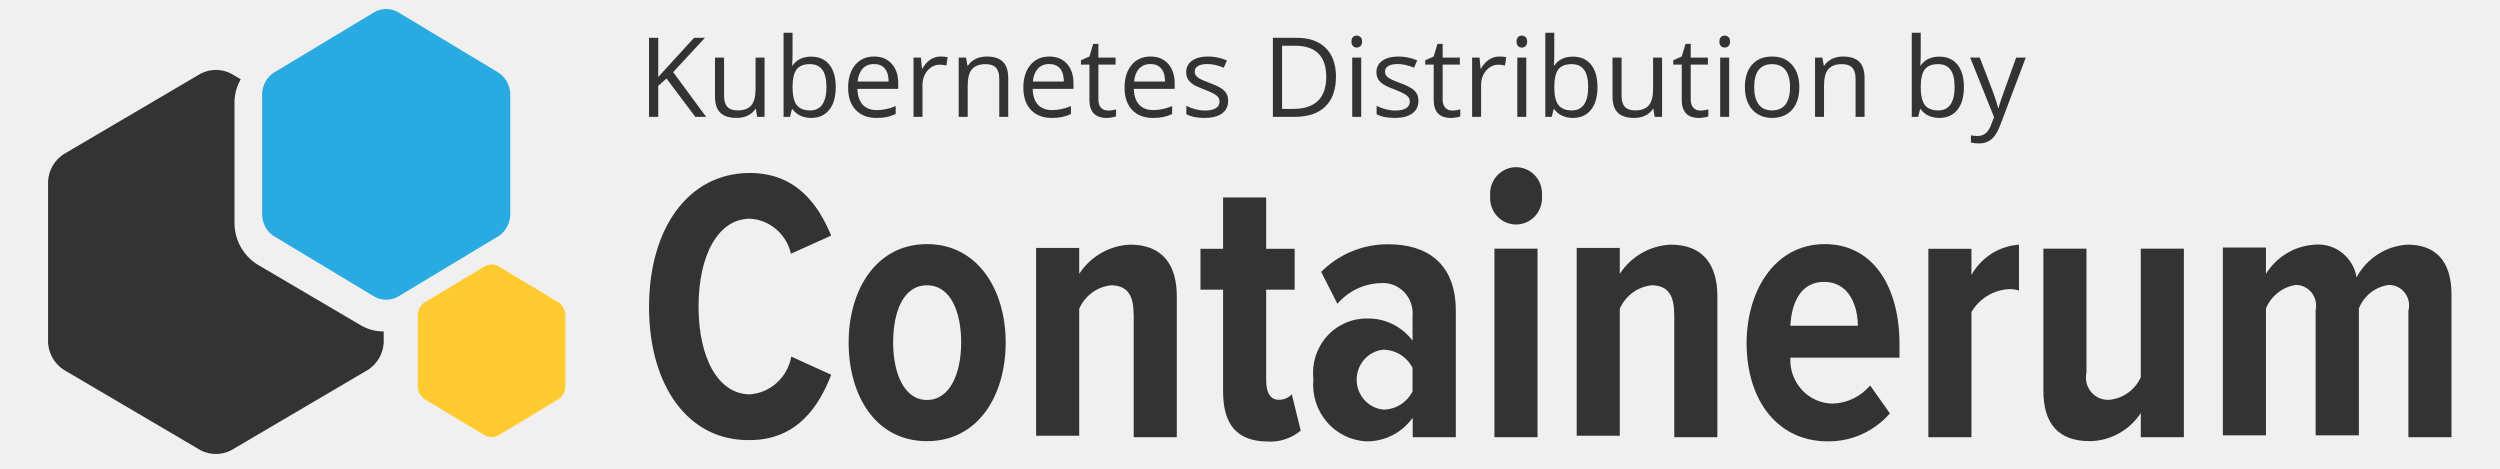
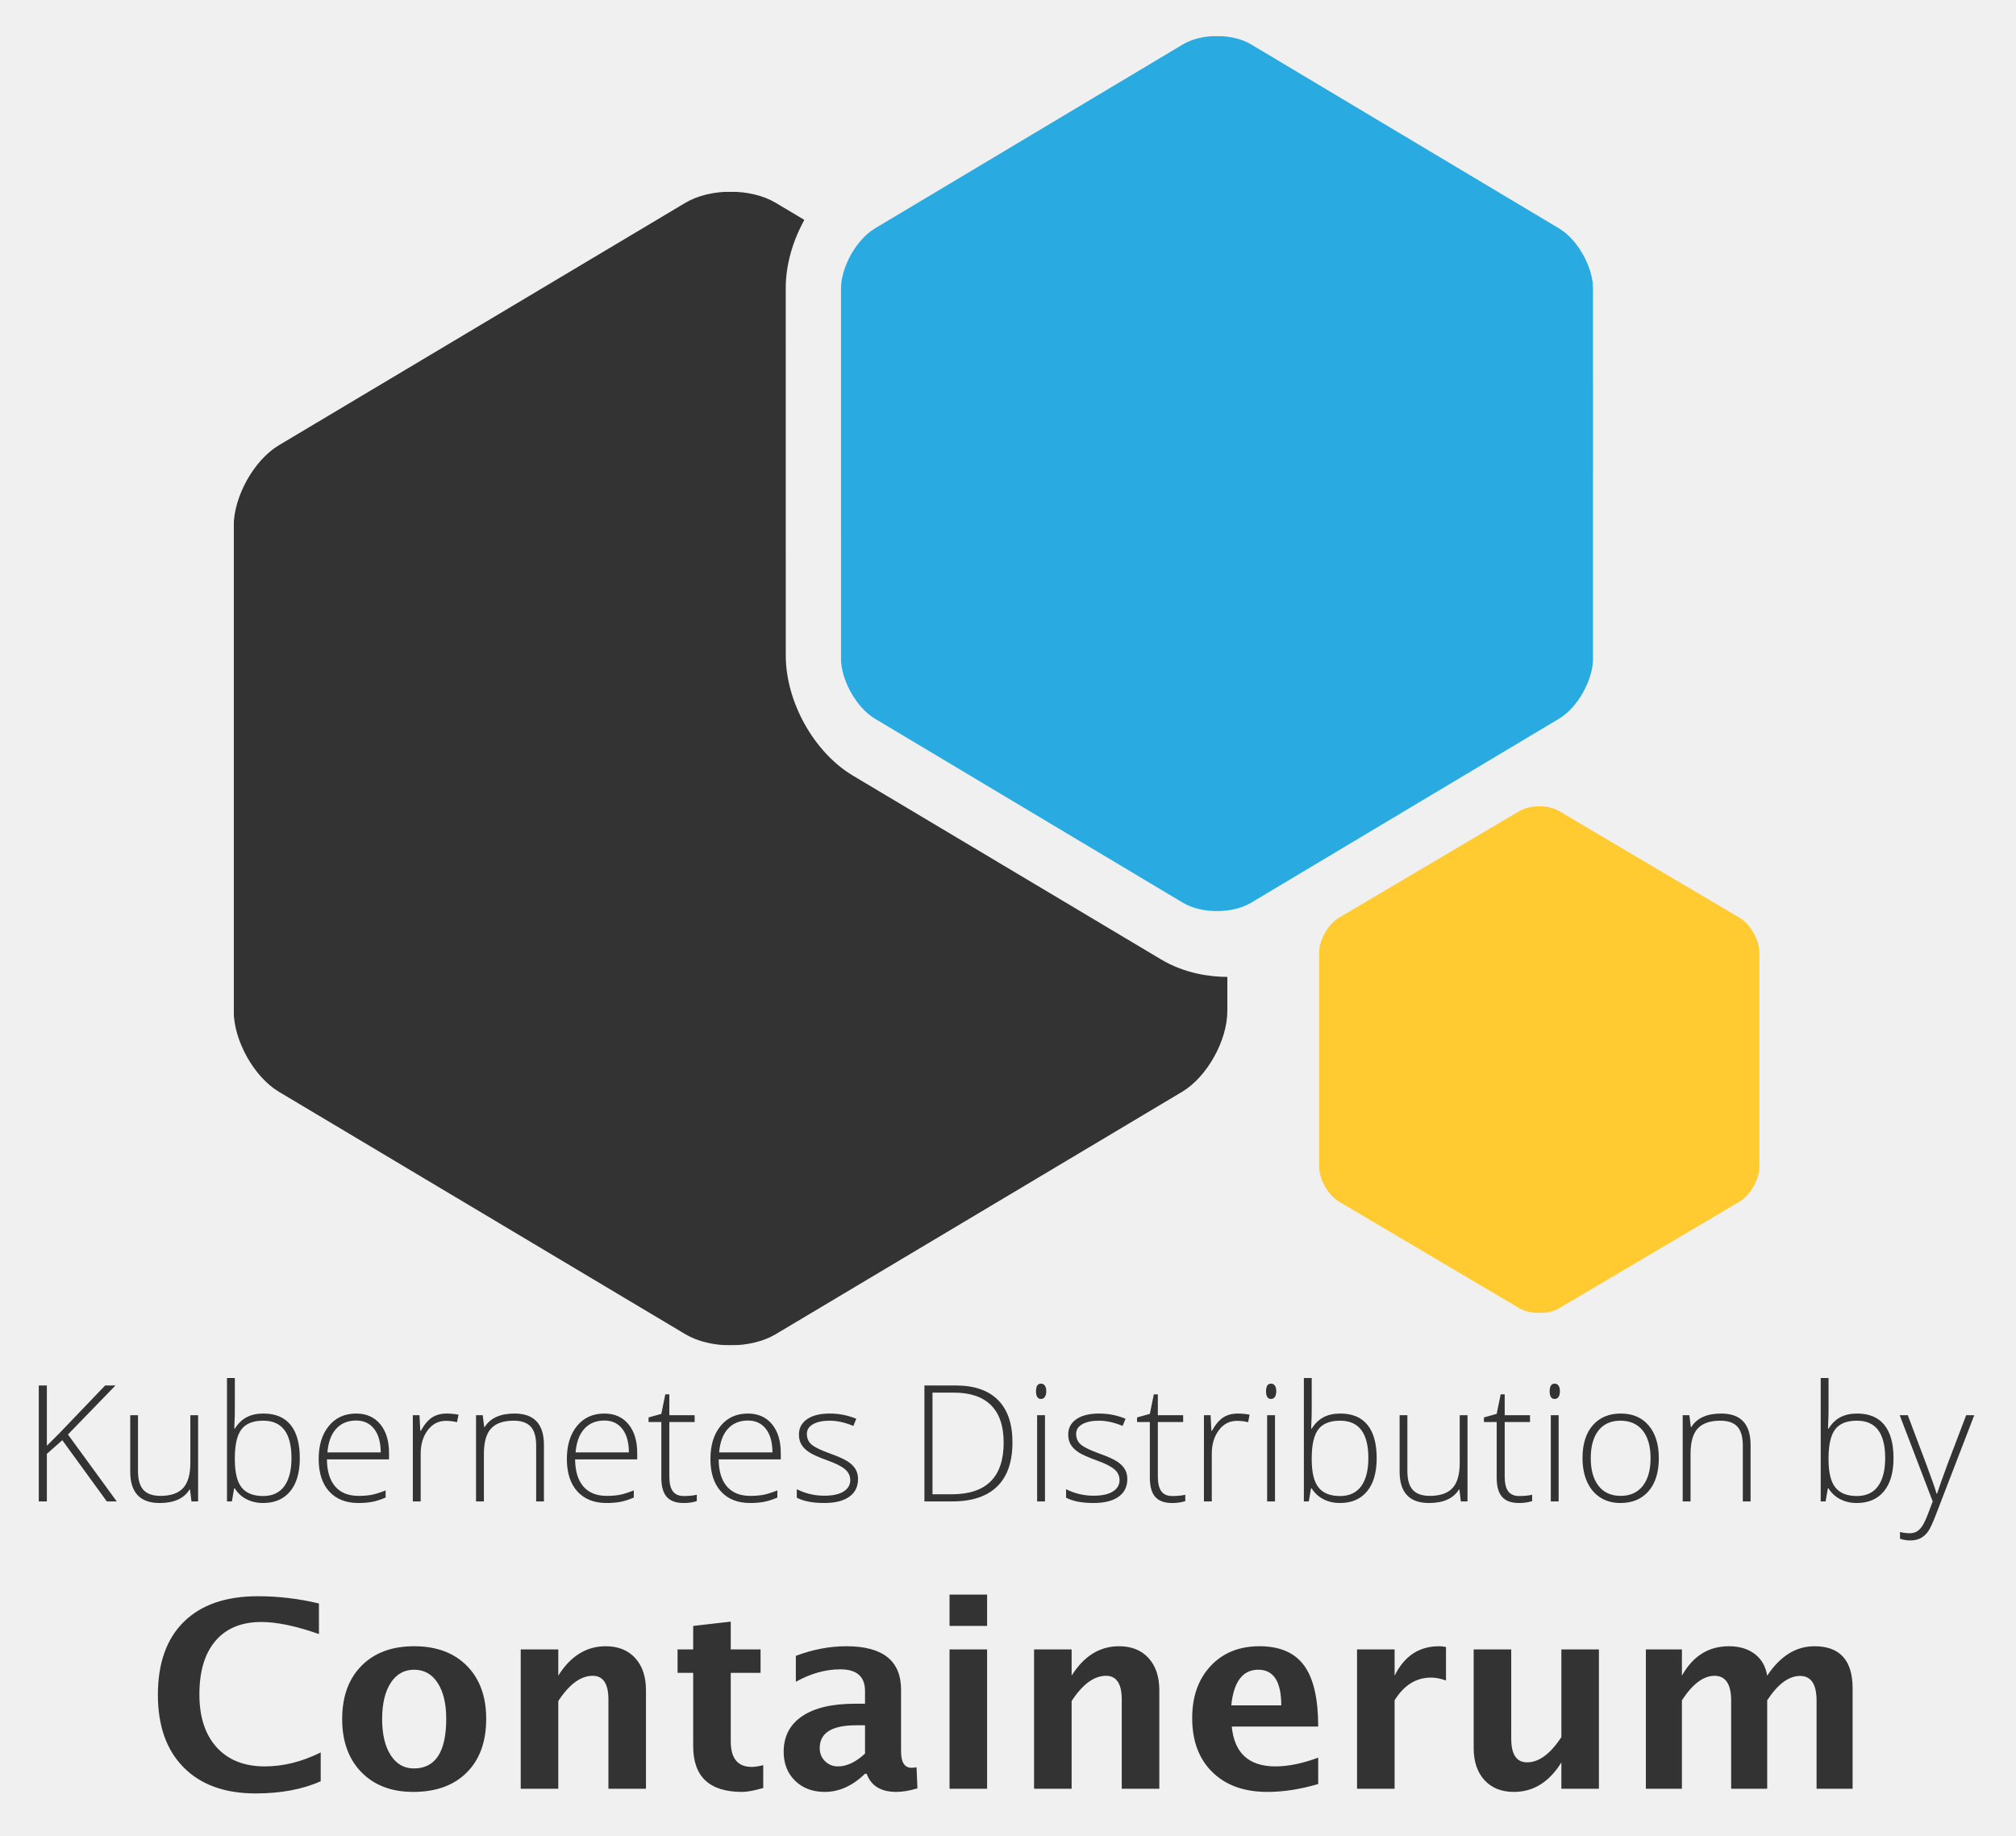
- <svg xmlns="http://www.w3.org/2000/svg" viewBox="-6.08 -1.14 316.16 59.28" version="1.1">
+ <svg xmlns="http://www.w3.org/2000/svg" xmlns:xlink="http://www.w3.org/1999/xlink" viewBox="-3.58 -3.26 186.16 169.52" version="1.1">
+   <defs>
+     <polygon id="path-1" points="0.064 0.066 69.536 0.066 69.536 80.88 0.064 80.88" />
+     <polygon id="path-3" points="0.22 0.197 40.891 0.197 40.891 47 0.22 47" />
+     <polygon id="path-5" points="0 0.444 91.754 0.444 91.754 106.981 0 106.981" />
+   </defs>
  <g id="Page-1" stroke="none" stroke-width="1" fill="none" fill-rule="evenodd">
-     <g id="logo_containerum-—-копия">
-       <g id="пик">
-         <path d="M58.448,26.121 L58.448,10.648 C58.388,9.604 57.858,8.652 57.019,8.081 L44.186,0.355 C43.288,-0.118 42.227,-0.118 41.329,0.355 L28.496,8.081 C27.657,8.652 27.127,9.604 27.068,10.648 L27.068,26.121 C27.127,27.164 27.657,28.117 28.496,28.688 L41.329,36.413 C42.227,36.887 43.288,36.887 44.186,36.413 L57.019,28.688 C57.858,28.117 58.388,27.164 58.448,26.121 Z" id="Shape" fill="#29ABE2" />
-         <path d="M64.557,37.101 L56.931,32.517 C56.4,32.235 55.771,32.235 55.239,32.517 L47.614,37.101 C47.108,37.44 46.789,38.011 46.757,38.637 L46.757,47.806 C46.793,48.431 47.111,49.001 47.614,49.342 L55.239,53.927 C55.772,54.205 56.399,54.205 56.931,53.927 L64.557,49.342 C65.062,49.004 65.381,48.432 65.414,47.806 L65.414,38.637 C65.381,38.011 65.062,37.44 64.557,37.101 Z" id="Path" fill="#FFCB31" />
-         <path d="M26.435,32.288 C24.716,31.195 23.644,29.303 23.576,27.239 L23.576,11.75 C23.593,10.741 23.865,9.754 24.364,8.882 L23.148,8.171 C21.937,7.549 20.508,7.549 19.297,8.171 L1.937,18.382 C0.799,19.137 0.08,20.397 2.13162821e-14,21.778 L2.13162821e-14,42.201 C0.08,43.582 0.799,44.842 1.937,45.597 L19.297,55.808 C20.508,56.43 21.937,56.43 23.148,55.808 L40.509,45.597 C41.647,44.842 42.365,43.582 42.445,42.201 L42.445,40.778 C41.444,40.784 40.458,40.523 39.586,40.021 L26.435,32.288 Z" id="Shape-path" fill="#333333" fill-rule="nonzero" />
+     <g id="KDC_logo">
+       <g id="Page-1" transform="translate(18, 0)">
+         <g id="Group-3" transform="translate(56, 0)">
+           <g id="Fill-1-Clipped">
+             <mask id="mask-2" fill="white">
+               <use xlink:href="#path-1" />
+             </mask>
+             <g id="path-1" />
+             <path d="M69.535,57.456 L69.536,23.49 C69.536,21.413 68.114,18.867 66.378,17.829 L37.957,0.845 C36.222,-0.192 33.381,-0.194 31.644,0.844 L3.222,17.827 C1.487,18.865 0.064,21.413 0.064,23.489 L0.065,57.457 C0.066,59.533 1.487,62.079 3.222,63.118 L31.643,80.103 C33.379,81.14 36.222,81.14 37.959,80.101 L66.378,63.116 C68.114,62.08 69.536,59.533 69.535,57.456" id="Fill-1" fill="#29ABE2" mask="url(#mask-2)" />
+           </g>
+         </g>
+         <g id="Group-6" transform="translate(100, 71)">
+           <g id="Fill-4-Clipped">
+             <mask id="mask-4" fill="white">
+               <use xlink:href="#path-3" />
+             </mask>
+             <g id="path-3" />
+             <path d="M39.041,10.485 L22.404,0.649 C21.388,0.046 19.725,0.046 18.709,0.649 L2.07,10.484 C1.054,11.085 0.22,12.56 0.22,13.763 L0.222,33.434 C0.224,34.637 1.054,36.112 2.07,36.714 L18.707,46.551 C19.724,47.15 21.388,47.15 22.405,46.548 L39.041,36.714 C40.058,36.112 40.891,34.637 40.89,33.434 L40.891,13.763 C40.891,12.56 40.058,11.085 39.041,10.485" id="Fill-4" fill="#FFCB31" mask="url(#mask-4)" />
+           </g>
+         </g>
+         <g id="Group-9" transform="translate(0, 14)">
+           <g id="Fill-7-Clipped">
+             <mask id="mask-6" fill="white">
+               <use xlink:href="#path-5" />
+             </mask>
+             <g id="path-5" />
+             <path d="M85.638,71.345 L57.177,54.368 C53.586,52.223 50.98,47.558 50.979,43.276 L50.977,9.323 C50.977,7.207 51.617,5 52.694,3.048 L50.048,1.469 C47.755,0.102 44,0.103 41.706,1.471 L4.172,23.859 C1.878,25.228 0.001,28.586 -0,31.322 L0.001,76.102 C0.001,78.837 1.879,82.197 4.172,83.565 L41.708,105.955 C44.001,107.323 47.755,107.323 50.049,105.954 L87.582,83.566 C89.877,82.197 91.754,78.838 91.754,76.102 L91.754,72.957 C90.166,72.949 87.846,72.661 85.638,71.345" id="Fill-7" fill="#333333" mask="url(#mask-6)" />
+           </g>
+         </g>
      </g>
-       <g id="текст" transform="translate(76, 3)" fill="#333333">
-         <path d="M0,34.694 C0,24.758 4.954,17.736 12.745,17.736 C18.667,17.736 21.437,21.82 23.035,25.653 L17.946,27.947 C17.379,25.461 15.268,23.656 12.767,23.519 C8.759,23.519 6.26,28.108 6.26,34.625 C6.26,41.142 8.759,45.731 12.767,45.731 C15.371,45.535 17.517,43.574 17.991,40.958 L23.035,43.253 C21.527,47.177 18.757,51.513 12.745,51.513 C4.954,51.651 0,44.629 0,34.694 Z M25.242,39.168 C25.242,32.537 28.71,26.731 35.15,26.731 C41.59,26.731 45.102,32.537 45.102,39.168 C45.102,45.8 41.68,51.651 35.15,51.651 C28.62,51.651 25.242,45.846 25.242,39.168 Z M39.473,39.168 C39.473,35.29 38.145,31.94 35.15,31.94 C32.155,31.94 30.871,35.29 30.871,39.168 C30.871,43.046 32.245,46.442 35.15,46.442 C38.054,46.442 39.473,43.092 39.473,39.168 Z M61.27,35.428 C61.27,32.927 60.234,31.94 58.41,31.94 C56.653,32.132 55.128,33.258 54.402,34.9 L54.402,50.963 L48.953,50.963 L48.953,27.213 L54.402,27.213 L54.402,30.494 C55.846,28.273 58.252,26.897 60.865,26.8 C64.918,26.8 66.742,29.347 66.742,33.294 L66.742,51.146 L61.293,51.146 L61.293,35.52 L61.27,35.428 Z M72.596,45.364 L72.596,32.491 L69.737,32.491 L69.737,27.328 L72.596,27.328 L72.596,20.834 L78.045,20.834 L78.045,27.328 L81.648,27.328 L81.648,32.491 L78.045,32.491 L78.045,43.964 C78.045,45.478 78.541,46.419 79.644,46.419 C80.262,46.429 80.856,46.18 81.288,45.731 L82.414,50.32 C81.224,51.307 79.712,51.799 78.181,51.697 C74.353,51.651 72.596,49.54 72.596,45.364 Z M96.555,48.714 C95.204,50.59 93.051,51.691 90.768,51.674 C88.827,51.601 87.001,50.715 85.723,49.225 C84.444,47.735 83.825,45.774 84.013,43.803 C83.794,41.847 84.407,39.888 85.699,38.423 C86.99,36.958 88.835,36.127 90.768,36.139 C93.025,36.077 95.175,37.117 96.555,38.939 L96.555,35.841 C96.661,34.704 96.263,33.578 95.47,32.77 C94.678,31.962 93.573,31.557 92.457,31.665 C90.378,31.74 88.423,32.687 87.052,34.281 L85.003,30.242 C87.271,27.97 90.335,26.715 93.515,26.754 C98.244,26.754 102.027,29.049 102.027,35.152 L102.027,51.146 L96.577,51.146 L96.577,48.852 L96.555,48.714 Z M96.555,42.381 C95.829,40.963 94.386,40.077 92.817,40.086 C90.923,40.299 89.489,41.93 89.489,43.872 C89.489,45.814 90.923,47.446 92.817,47.658 C94.386,47.668 95.829,46.782 96.555,45.364 L96.555,42.312 L96.555,42.381 Z M106.372,20.627 C106.27,19.368 106.871,18.158 107.927,17.496 C108.983,16.835 110.314,16.835 111.37,17.496 C112.426,18.158 113.028,19.368 112.925,20.627 C113.028,21.886 112.426,23.097 111.37,23.758 C110.314,24.42 108.983,24.42 107.927,23.758 C106.871,23.097 106.27,21.886 106.372,20.627 Z M106.913,27.305 L112.362,27.305 L112.362,51.146 L106.913,51.146 L106.913,27.397 L106.913,27.305 Z M129.633,35.428 C129.633,32.927 128.597,31.94 126.773,31.94 C125.016,32.132 123.491,33.258 122.765,34.9 L122.765,50.963 L117.316,50.963 L117.316,27.213 L122.765,27.213 L122.765,30.494 C124.209,28.273 126.615,26.897 129.228,26.8 C133.281,26.8 135.105,29.347 135.105,33.294 L135.105,51.146 L129.655,51.146 L129.655,35.52 L129.633,35.428 Z M148.683,26.731 C154.785,26.731 158.14,32.078 158.14,39.421 L158.14,41.096 L144.337,41.096 C144.257,42.591 144.779,44.056 145.781,45.151 C146.784,46.247 148.181,46.878 149.651,46.901 C151.49,46.861 153.225,46.027 154.425,44.607 L156.924,48.14 C154.925,50.428 152.049,51.717 149.043,51.674 C142.851,51.674 138.798,46.649 138.798,39.191 C138.865,32.284 142.581,26.731 148.683,26.731 Z M144.359,37.057 L152.871,37.057 C152.871,34.602 151.79,31.504 148.593,31.504 C145.395,31.504 144.449,34.602 144.337,37.057 L144.359,37.057 Z M161.788,27.328 L167.237,27.328 L167.237,30.632 C168.487,28.412 170.743,26.974 173.249,26.8 L173.249,32.605 C172.821,32.465 172.371,32.402 171.921,32.422 C169.991,32.552 168.244,33.63 167.237,35.313 L167.237,51.146 L161.788,51.146 L161.788,27.397 L161.788,27.328 Z M188.674,48.071 C187.229,50.276 184.812,51.614 182.211,51.651 C178.158,51.651 176.334,49.356 176.334,45.249 L176.334,27.305 L181.783,27.305 L181.783,42.977 C181.588,43.85 181.811,44.766 182.384,45.445 C182.957,46.124 183.812,46.485 184.688,46.419 C186.41,46.253 187.918,45.17 188.651,43.574 L188.651,27.305 L194.1,27.305 L194.1,51.146 L188.651,51.146 L188.651,48.14 L188.674,48.071 Z M222.517,35.084 C222.697,34.308 222.517,33.492 222.03,32.869 C221.542,32.246 220.8,31.887 220.018,31.894 C218.327,32.118 216.884,33.247 216.235,34.854 L216.235,50.917 L210.763,50.917 L210.763,35.084 C210.934,34.309 210.751,33.498 210.265,32.878 C209.779,32.257 209.043,31.896 208.264,31.894 C206.586,32.148 205.155,33.268 204.481,34.854 L204.481,50.917 L199.032,50.917 L199.032,27.167 L204.481,27.167 L204.481,30.494 C205.838,28.316 208.145,26.939 210.673,26.8 C213.216,26.571 215.507,28.367 215.942,30.93 C217.249,28.506 219.694,26.943 222.405,26.8 C225.782,26.8 227.944,28.704 227.944,33.087 L227.944,51.146 L222.495,51.146 L222.495,35.084 L222.517,35.084 Z" id="Shape" fill-rule="nonzero" />
-         <path d="M7.219,10.637 L5.852,10.637 L2.208,5.79 L1.162,6.72 L1.162,10.637 L0,10.637 L0,0.643 L1.162,0.643 L1.162,5.599 L5.694,0.643 L7.068,0.643 L3.049,4.983 L7.219,10.637 Z M9.488,3.145 L9.488,8.005 C9.488,8.616 9.627,9.071 9.905,9.372 C10.183,9.673 10.618,9.823 11.211,9.823 C11.995,9.823 12.568,9.609 12.93,9.181 C13.292,8.752 13.474,8.053 13.474,7.082 L13.474,3.145 L14.608,3.145 L14.608,10.637 L13.672,10.637 L13.508,9.632 L13.446,9.632 C13.214,10.001 12.891,10.284 12.479,10.479 C12.067,10.675 11.596,10.773 11.067,10.773 C10.156,10.773 9.473,10.557 9.02,10.124 C8.567,9.691 8.34,8.998 8.34,8.046 L8.34,3.145 L9.488,3.145 Z M20.501,3.021 C21.485,3.021 22.25,3.358 22.794,4.03 C23.339,4.702 23.611,5.653 23.611,6.884 C23.611,8.114 23.337,9.07 22.788,9.751 C22.238,10.433 21.476,10.773 20.501,10.773 C20.013,10.773 19.568,10.683 19.165,10.503 C18.761,10.323 18.423,10.047 18.149,9.673 L18.067,9.673 L17.828,10.637 L17.015,10.637 L17.015,0 L18.149,0 L18.149,2.584 C18.149,3.163 18.131,3.682 18.095,4.143 L18.149,4.143 C18.678,3.395 19.462,3.021 20.501,3.021 Z M20.337,3.972 C19.562,3.972 19.004,4.194 18.662,4.638 C18.32,5.083 18.149,5.831 18.149,6.884 C18.149,7.937 18.325,8.69 18.676,9.143 C19.027,9.597 19.59,9.823 20.364,9.823 C21.062,9.823 21.581,9.569 21.923,9.061 C22.265,8.553 22.436,7.823 22.436,6.87 C22.436,5.895 22.265,5.168 21.923,4.689 C21.581,4.211 21.052,3.972 20.337,3.972 Z M28.759,10.773 C27.651,10.773 26.778,10.436 26.137,9.762 C25.497,9.087 25.177,8.151 25.177,6.952 C25.177,5.744 25.474,4.785 26.069,4.074 C26.664,3.363 27.462,3.008 28.465,3.008 C29.404,3.008 30.146,3.317 30.693,3.934 C31.24,4.552 31.514,5.366 31.514,6.378 L31.514,7.096 L26.353,7.096 C26.375,7.975 26.597,8.643 27.019,9.099 C27.441,9.554 28.034,9.782 28.8,9.782 C29.606,9.782 30.404,9.614 31.192,9.276 L31.192,10.288 C30.791,10.461 30.412,10.585 30.054,10.661 C29.696,10.736 29.265,10.773 28.759,10.773 Z M28.451,3.958 C27.85,3.958 27.37,4.154 27.012,4.546 C26.654,4.938 26.444,5.48 26.38,6.173 L30.297,6.173 C30.297,5.457 30.137,4.909 29.818,4.529 C29.499,4.148 29.044,3.958 28.451,3.958 Z M36.866,3.008 C37.199,3.008 37.497,3.035 37.762,3.09 L37.604,4.143 C37.295,4.074 37.021,4.04 36.784,4.04 C36.178,4.04 35.66,4.286 35.229,4.778 C34.798,5.271 34.583,5.883 34.583,6.617 L34.583,10.637 L33.448,10.637 L33.448,3.145 L34.385,3.145 L34.515,4.532 L34.569,4.532 C34.847,4.045 35.182,3.669 35.574,3.404 C35.966,3.14 36.397,3.008 36.866,3.008 Z M44.29,10.637 L44.29,5.79 C44.29,5.179 44.151,4.724 43.873,4.423 C43.595,4.122 43.16,3.972 42.567,3.972 C41.784,3.972 41.209,4.184 40.845,4.607 C40.48,5.031 40.298,5.731 40.298,6.706 L40.298,10.637 L39.163,10.637 L39.163,3.145 L40.086,3.145 L40.271,4.17 L40.325,4.17 C40.558,3.801 40.883,3.515 41.303,3.312 C41.722,3.109 42.189,3.008 42.704,3.008 C43.606,3.008 44.285,3.225 44.741,3.661 C45.197,4.096 45.425,4.792 45.425,5.749 L45.425,10.637 L44.29,10.637 Z M50.921,10.773 C49.813,10.773 48.94,10.436 48.299,9.762 C47.659,9.087 47.339,8.151 47.339,6.952 C47.339,5.744 47.636,4.785 48.231,4.074 C48.826,3.363 49.624,3.008 50.627,3.008 C51.566,3.008 52.309,3.317 52.855,3.934 C53.402,4.552 53.676,5.366 53.676,6.378 L53.676,7.096 L48.515,7.096 C48.537,7.975 48.76,8.643 49.181,9.099 C49.603,9.554 50.196,9.782 50.962,9.782 C51.769,9.782 52.566,9.614 53.354,9.276 L53.354,10.288 C52.953,10.461 52.574,10.585 52.216,10.661 C51.859,10.736 51.427,10.773 50.921,10.773 Z M50.613,3.958 C50.012,3.958 49.532,4.154 49.174,4.546 C48.817,4.938 48.606,5.48 48.542,6.173 L52.459,6.173 C52.459,5.457 52.299,4.909 51.98,4.529 C51.661,4.148 51.206,3.958 50.613,3.958 Z M58.03,9.837 C58.231,9.837 58.424,9.822 58.611,9.792 C58.798,9.763 58.946,9.732 59.056,9.7 L59.056,10.568 C58.933,10.628 58.751,10.677 58.512,10.715 C58.273,10.754 58.058,10.773 57.866,10.773 C56.417,10.773 55.692,10.01 55.692,8.483 L55.692,4.026 L54.619,4.026 L54.619,3.479 L55.692,3.008 L56.171,1.408 L56.827,1.408 L56.827,3.145 L59.001,3.145 L59.001,4.026 L56.827,4.026 L56.827,8.436 C56.827,8.887 56.934,9.233 57.148,9.475 C57.363,9.716 57.657,9.837 58.03,9.837 Z M63.718,10.773 C62.61,10.773 61.736,10.436 61.096,9.762 C60.456,9.087 60.136,8.151 60.136,6.952 C60.136,5.744 60.433,4.785 61.028,4.074 C61.623,3.363 62.421,3.008 63.424,3.008 C64.363,3.008 65.105,3.317 65.652,3.934 C66.199,4.552 66.473,5.366 66.473,6.378 L66.473,7.096 L61.312,7.096 C61.334,7.975 61.556,8.643 61.978,9.099 C62.4,9.554 62.993,9.782 63.759,9.782 C64.565,9.782 65.363,9.614 66.151,9.276 L66.151,10.288 C65.75,10.461 65.371,10.585 65.013,10.661 C64.655,10.736 64.224,10.773 63.718,10.773 Z M63.41,3.958 C62.809,3.958 62.329,4.154 61.971,4.546 C61.613,4.938 61.403,5.48 61.339,6.173 L65.256,6.173 C65.256,5.457 65.096,4.909 64.777,4.529 C64.458,4.148 64.003,3.958 63.41,3.958 Z M73.24,8.593 C73.24,9.29 72.98,9.828 72.461,10.206 C71.941,10.584 71.212,10.773 70.273,10.773 C69.28,10.773 68.505,10.616 67.949,10.302 L67.949,9.249 C68.309,9.431 68.695,9.575 69.108,9.68 C69.52,9.785 69.918,9.837 70.301,9.837 C70.893,9.837 71.349,9.742 71.668,9.553 C71.987,9.364 72.146,9.076 72.146,8.688 C72.146,8.397 72.02,8.147 71.767,7.94 C71.514,7.733 71.021,7.488 70.287,7.205 C69.59,6.945 69.094,6.719 68.8,6.525 C68.506,6.331 68.288,6.111 68.144,5.865 C68,5.619 67.929,5.325 67.929,4.983 C67.929,4.373 68.177,3.891 68.674,3.538 C69.171,3.184 69.852,3.008 70.718,3.008 C71.524,3.008 72.313,3.172 73.083,3.5 L72.68,4.423 C71.928,4.113 71.246,3.958 70.636,3.958 C70.098,3.958 69.692,4.042 69.419,4.211 C69.146,4.38 69.009,4.612 69.009,4.908 C69.009,5.109 69.06,5.28 69.163,5.421 C69.265,5.562 69.43,5.697 69.658,5.824 C69.886,5.952 70.324,6.136 70.971,6.378 C71.859,6.701 72.46,7.027 72.772,7.355 C73.084,7.684 73.24,8.096 73.24,8.593 Z M86.871,5.544 C86.871,7.194 86.423,8.455 85.528,9.328 C84.632,10.2 83.344,10.637 81.662,10.637 L78.894,10.637 L78.894,0.643 L81.956,0.643 C83.51,0.643 84.718,1.073 85.579,1.935 C86.44,2.796 86.871,3.999 86.871,5.544 Z M85.641,5.585 C85.641,4.282 85.314,3.299 84.66,2.639 C84.006,1.978 83.034,1.647 81.744,1.647 L80.056,1.647 L80.056,9.632 L81.471,9.632 C82.856,9.632 83.897,9.291 84.595,8.61 C85.292,7.929 85.641,6.92 85.641,5.585 Z M90.063,10.637 L88.929,10.637 L88.929,3.145 L90.063,3.145 L90.063,10.637 Z M88.833,1.114 C88.833,0.854 88.897,0.664 89.024,0.543 C89.152,0.423 89.312,0.362 89.503,0.362 C89.685,0.362 89.842,0.424 89.975,0.547 C90.107,0.67 90.173,0.859 90.173,1.114 C90.173,1.369 90.107,1.56 89.975,1.685 C89.842,1.81 89.685,1.873 89.503,1.873 C89.312,1.873 89.152,1.81 89.024,1.685 C88.897,1.56 88.833,1.369 88.833,1.114 Z M97.303,8.593 C97.303,9.29 97.043,9.828 96.523,10.206 C96.004,10.584 95.275,10.773 94.336,10.773 C93.342,10.773 92.568,10.616 92.012,10.302 L92.012,9.249 C92.372,9.431 92.758,9.575 93.17,9.68 C93.583,9.785 93.98,9.837 94.363,9.837 C94.956,9.837 95.411,9.742 95.73,9.553 C96.049,9.364 96.209,9.076 96.209,8.688 C96.209,8.397 96.083,8.147 95.83,7.94 C95.577,7.733 95.083,7.488 94.35,7.205 C93.652,6.945 93.157,6.719 92.863,6.525 C92.569,6.331 92.35,6.111 92.207,5.865 C92.063,5.619 91.991,5.325 91.991,4.983 C91.991,4.373 92.24,3.891 92.736,3.538 C93.233,3.184 93.914,3.008 94.78,3.008 C95.587,3.008 96.375,3.172 97.146,3.5 L96.742,4.423 C95.99,4.113 95.309,3.958 94.698,3.958 C94.16,3.958 93.755,4.042 93.481,4.211 C93.208,4.38 93.071,4.612 93.071,4.908 C93.071,5.109 93.123,5.28 93.225,5.421 C93.328,5.562 93.493,5.697 93.721,5.824 C93.949,5.952 94.386,6.136 95.033,6.378 C95.922,6.701 96.522,7.027 96.834,7.355 C97.147,7.684 97.303,8.096 97.303,8.593 Z M101.568,9.837 C101.769,9.837 101.963,9.822 102.149,9.792 C102.336,9.763 102.484,9.732 102.594,9.7 L102.594,10.568 C102.471,10.628 102.29,10.677 102.05,10.715 C101.811,10.754 101.596,10.773 101.404,10.773 C99.955,10.773 99.23,10.01 99.23,8.483 L99.23,4.026 L98.157,4.026 L98.157,3.479 L99.23,3.008 L99.709,1.408 L100.365,1.408 L100.365,3.145 L102.539,3.145 L102.539,4.026 L100.365,4.026 L100.365,8.436 C100.365,8.887 100.472,9.233 100.687,9.475 C100.901,9.716 101.195,9.837 101.568,9.837 Z M107.509,3.008 C107.841,3.008 108.14,3.035 108.404,3.09 L108.247,4.143 C107.937,4.074 107.664,4.04 107.427,4.04 C106.821,4.04 106.302,4.286 105.872,4.778 C105.441,5.271 105.226,5.883 105.226,6.617 L105.226,10.637 L104.091,10.637 L104.091,3.145 L105.027,3.145 L105.157,4.532 L105.212,4.532 C105.49,4.045 105.825,3.669 106.217,3.404 C106.609,3.14 107.039,3.008 107.509,3.008 Z M110.94,10.637 L109.806,10.637 L109.806,3.145 L110.94,3.145 L110.94,10.637 Z M109.71,1.114 C109.71,0.854 109.774,0.664 109.901,0.543 C110.029,0.423 110.188,0.362 110.38,0.362 C110.562,0.362 110.719,0.424 110.852,0.547 C110.984,0.67 111.05,0.859 111.05,1.114 C111.05,1.369 110.984,1.56 110.852,1.685 C110.719,1.81 110.562,1.873 110.38,1.873 C110.188,1.873 110.029,1.81 109.901,1.685 C109.774,1.56 109.71,1.369 109.71,1.114 Z M116.833,3.021 C117.817,3.021 118.582,3.358 119.126,4.03 C119.671,4.702 119.943,5.653 119.943,6.884 C119.943,8.114 119.669,9.07 119.12,9.751 C118.57,10.433 117.808,10.773 116.833,10.773 C116.345,10.773 115.9,10.683 115.497,10.503 C115.093,10.323 114.755,10.047 114.481,9.673 L114.399,9.673 L114.16,10.637 L113.347,10.637 L113.347,0 L114.481,0 L114.481,2.584 C114.481,3.163 114.463,3.682 114.427,4.143 L114.481,4.143 C115.01,3.395 115.794,3.021 116.833,3.021 Z M116.669,3.972 C115.894,3.972 115.336,4.194 114.994,4.638 C114.652,5.083 114.481,5.831 114.481,6.884 C114.481,7.937 114.657,8.69 115.008,9.143 C115.359,9.597 115.922,9.823 116.696,9.823 C117.394,9.823 117.913,9.569 118.255,9.061 C118.597,8.553 118.768,7.823 118.768,6.87 C118.768,5.895 118.597,5.168 118.255,4.689 C117.913,4.211 117.384,3.972 116.669,3.972 Z M122.992,3.145 L122.992,8.005 C122.992,8.616 123.131,9.071 123.409,9.372 C123.687,9.673 124.122,9.823 124.715,9.823 C125.499,9.823 126.072,9.609 126.434,9.181 C126.796,8.752 126.978,8.053 126.978,7.082 L126.978,3.145 L128.112,3.145 L128.112,10.637 L127.176,10.637 L127.012,9.632 L126.95,9.632 C126.718,10.001 126.395,10.284 125.983,10.479 C125.57,10.675 125.1,10.773 124.571,10.773 C123.66,10.773 122.977,10.557 122.524,10.124 C122.07,9.691 121.844,8.998 121.844,8.046 L121.844,3.145 L122.992,3.145 Z M132.938,9.837 C133.139,9.837 133.333,9.822 133.52,9.792 C133.706,9.763 133.854,9.732 133.964,9.7 L133.964,10.568 C133.841,10.628 133.66,10.677 133.42,10.715 C133.181,10.754 132.966,10.773 132.774,10.773 C131.325,10.773 130.601,10.01 130.601,8.483 L130.601,4.026 L129.527,4.026 L129.527,3.479 L130.601,3.008 L131.079,1.408 L131.735,1.408 L131.735,3.145 L133.909,3.145 L133.909,4.026 L131.735,4.026 L131.735,8.436 C131.735,8.887 131.842,9.233 132.057,9.475 C132.271,9.716 132.565,9.837 132.938,9.837 Z M136.596,10.637 L135.461,10.637 L135.461,3.145 L136.596,3.145 L136.596,10.637 Z M135.365,1.114 C135.365,0.854 135.429,0.664 135.557,0.543 C135.684,0.423 135.844,0.362 136.035,0.362 C136.217,0.362 136.375,0.424 136.507,0.547 C136.639,0.67 136.705,0.859 136.705,1.114 C136.705,1.369 136.639,1.56 136.507,1.685 C136.375,1.81 136.217,1.873 136.035,1.873 C135.844,1.873 135.684,1.81 135.557,1.685 C135.429,1.56 135.365,1.369 135.365,1.114 Z M145.469,6.884 C145.469,8.105 145.161,9.059 144.546,9.745 C143.931,10.431 143.081,10.773 141.996,10.773 C141.326,10.773 140.731,10.616 140.212,10.302 C139.692,9.987 139.291,9.536 139.009,8.948 C138.726,8.36 138.585,7.672 138.585,6.884 C138.585,5.662 138.89,4.711 139.501,4.03 C140.112,3.348 140.959,3.008 142.044,3.008 C143.092,3.008 143.925,3.356 144.542,4.054 C145.16,4.751 145.469,5.694 145.469,6.884 Z M139.761,6.884 C139.761,7.841 139.952,8.57 140.335,9.071 C140.718,9.573 141.281,9.823 142.023,9.823 C142.766,9.823 143.33,9.574 143.715,9.075 C144.1,8.576 144.293,7.845 144.293,6.884 C144.293,5.931 144.1,5.208 143.715,4.713 C143.33,4.219 142.762,3.972 142.01,3.972 C141.267,3.972 140.706,4.215 140.328,4.703 C139.95,5.191 139.761,5.918 139.761,6.884 Z M152.585,10.637 L152.585,5.79 C152.585,5.179 152.446,4.724 152.168,4.423 C151.89,4.122 151.455,3.972 150.862,3.972 C150.078,3.972 149.504,4.184 149.14,4.607 C148.775,5.031 148.593,5.731 148.593,6.706 L148.593,10.637 L147.458,10.637 L147.458,3.145 L148.381,3.145 L148.565,4.17 L148.62,4.17 C148.853,3.801 149.178,3.515 149.598,3.312 C150.017,3.109 150.484,3.008 150.999,3.008 C151.901,3.008 152.58,3.225 153.036,3.661 C153.492,4.096 153.72,4.792 153.72,5.749 L153.72,10.637 L152.585,10.637 Z M163.174,3.021 C164.158,3.021 164.923,3.358 165.467,4.03 C166.012,4.702 166.284,5.653 166.284,6.884 C166.284,8.114 166.01,9.07 165.46,9.751 C164.911,10.433 164.149,10.773 163.174,10.773 C162.686,10.773 162.241,10.683 161.837,10.503 C161.434,10.323 161.096,10.047 160.822,9.673 L160.74,9.673 L160.501,10.637 L159.688,10.637 L159.688,0 L160.822,0 L160.822,2.584 C160.822,3.163 160.804,3.682 160.768,4.143 L160.822,4.143 C161.351,3.395 162.135,3.021 163.174,3.021 Z M163.01,3.972 C162.235,3.972 161.677,4.194 161.335,4.638 C160.993,5.083 160.822,5.831 160.822,6.884 C160.822,7.937 160.998,8.69 161.349,9.143 C161.7,9.597 162.262,9.823 163.037,9.823 C163.734,9.823 164.254,9.569 164.596,9.061 C164.938,8.553 165.108,7.823 165.108,6.87 C165.108,5.895 164.938,5.168 164.596,4.689 C164.254,4.211 163.725,3.972 163.01,3.972 Z M167.077,3.145 L168.294,3.145 L169.935,7.417 C170.295,8.392 170.518,9.096 170.604,9.529 L170.659,9.529 C170.718,9.297 170.843,8.899 171.032,8.336 C171.221,7.774 171.84,6.043 172.888,3.145 L174.104,3.145 L170.885,11.676 C170.566,12.519 170.193,13.117 169.767,13.47 C169.341,13.823 168.818,14 168.198,14 C167.852,14 167.51,13.961 167.173,13.884 L167.173,12.975 C167.424,13.029 167.704,13.057 168.014,13.057 C168.793,13.057 169.349,12.619 169.682,11.744 L170.099,10.678 L167.077,3.145 Z" id="Kubernetes-Distribut" />
-       </g>
+       <path d="M7.2,135.396 L6.284,135.396 L2.175,129.742 L0.747,131.002 L0.747,135.396 L0,135.396 L0,124.688 L0.747,124.688 L0.747,130.255 L1.934,129.068 L6.13,124.688 L7.083,124.688 L2.695,129.215 L7.2,135.396 Z M9.163,127.435 L9.163,132.591 C9.163,133.392 9.331,133.974 9.668,134.338 C10.005,134.702 10.527,134.884 11.235,134.884 C12.183,134.884 12.88,134.645 13.326,134.166 C13.773,133.687 13.997,132.909 13.997,131.83 L13.997,127.435 L14.714,127.435 L14.714,135.396 L14.099,135.396 L13.967,134.298 L13.923,134.298 C13.406,135.128 12.485,135.543 11.162,135.543 C9.351,135.543 8.445,134.574 8.445,132.635 L8.445,127.435 L9.163,127.435 Z M20.742,127.281 C21.855,127.281 22.694,127.632 23.258,128.332 C23.822,129.033 24.104,130.057 24.104,131.405 C24.104,132.728 23.807,133.749 23.214,134.466 C22.621,135.184 21.787,135.543 20.713,135.543 C20.146,135.543 19.636,135.426 19.182,135.191 C18.728,134.957 18.369,134.625 18.105,134.195 L18.04,134.195 L17.834,135.396 L17.38,135.396 L17.38,124 L18.105,124 L18.105,126.864 C18.105,127.293 18.096,127.689 18.076,128.05 L18.054,128.673 L18.105,128.673 C18.408,128.194 18.773,127.843 19.2,127.618 C19.628,127.394 20.142,127.281 20.742,127.281 Z M20.728,127.94 C19.79,127.94 19.119,128.209 18.713,128.746 C18.308,129.283 18.105,130.169 18.105,131.405 L18.105,131.529 C18.105,132.73 18.317,133.592 18.739,134.115 C19.161,134.637 19.819,134.898 20.713,134.898 C21.582,134.898 22.236,134.594 22.676,133.987 C23.115,133.379 23.335,132.513 23.335,131.39 C23.335,129.09 22.466,127.94 20.728,127.94 Z M29.524,135.543 C28.367,135.543 27.465,135.187 26.818,134.474 C26.171,133.761 25.847,132.762 25.847,131.478 C25.847,130.208 26.16,129.192 26.785,128.427 C27.41,127.663 28.252,127.281 29.312,127.281 C30.249,127.281 30.989,127.608 31.531,128.263 C32.073,128.917 32.344,129.806 32.344,130.929 L32.344,131.515 L26.609,131.515 C26.619,132.608 26.874,133.443 27.374,134.02 C27.875,134.596 28.591,134.884 29.524,134.884 C29.978,134.884 30.377,134.852 30.721,134.789 C31.066,134.725 31.501,134.588 32.029,134.378 L32.029,135.038 C31.58,135.233 31.165,135.366 30.784,135.437 C30.403,135.508 29.983,135.543 29.524,135.543 Z M29.312,127.926 C28.545,127.926 27.93,128.178 27.466,128.684 C27.002,129.189 26.731,129.918 26.653,130.87 L31.575,130.87 C31.575,129.947 31.375,129.226 30.974,128.706 C30.574,128.186 30.02,127.926 29.312,127.926 Z M37.676,127.281 C38.013,127.281 38.374,127.315 38.76,127.384 L38.621,128.08 C38.289,127.997 37.944,127.955 37.588,127.955 C36.909,127.955 36.353,128.243 35.918,128.819 C35.483,129.396 35.266,130.123 35.266,131.002 L35.266,135.396 L34.541,135.396 L34.541,127.435 L35.156,127.435 L35.229,128.871 L35.281,128.871 C35.608,128.285 35.957,127.873 36.328,127.636 C36.699,127.4 37.148,127.281 37.676,127.281 Z M45.93,135.396 L45.93,130.233 C45.93,129.432 45.762,128.85 45.425,128.486 C45.088,128.122 44.565,127.94 43.857,127.94 C42.905,127.94 42.208,128.181 41.766,128.662 C41.324,129.143 41.104,129.923 41.104,131.002 L41.104,135.396 L40.378,135.396 L40.378,127.435 L40.994,127.435 L41.133,128.526 L41.177,128.526 C41.694,127.696 42.615,127.281 43.938,127.281 C45.745,127.281 46.648,128.25 46.648,130.189 L46.648,135.396 L45.93,135.396 Z M52.441,135.543 C51.284,135.543 50.382,135.187 49.735,134.474 C49.088,133.761 48.765,132.762 48.765,131.478 C48.765,130.208 49.077,129.192 49.702,128.427 C50.327,127.663 51.169,127.281 52.229,127.281 C53.167,127.281 53.906,127.608 54.448,128.263 C54.99,128.917 55.261,129.806 55.261,130.929 L55.261,131.515 L49.526,131.515 C49.536,132.608 49.791,133.443 50.292,134.02 C50.792,134.596 51.509,134.884 52.441,134.884 C52.896,134.884 53.295,134.852 53.639,134.789 C53.983,134.725 54.419,134.588 54.946,134.378 L54.946,135.038 C54.497,135.233 54.082,135.366 53.701,135.437 C53.32,135.508 52.9,135.543 52.441,135.543 Z M52.229,127.926 C51.462,127.926 50.847,128.178 50.383,128.684 C49.919,129.189 49.648,129.918 49.57,130.87 L54.492,130.87 C54.492,129.947 54.292,129.226 53.892,128.706 C53.491,128.186 52.937,127.926 52.229,127.926 Z M59.561,134.898 C60.02,134.898 60.42,134.859 60.762,134.781 L60.762,135.367 C60.41,135.484 60.005,135.543 59.546,135.543 C58.843,135.543 58.324,135.355 57.99,134.979 C57.655,134.603 57.488,134.012 57.488,133.207 L57.488,128.065 L56.309,128.065 L56.309,127.64 L57.488,127.311 L57.854,125.509 L58.228,125.509 L58.228,127.435 L60.564,127.435 L60.564,128.065 L58.228,128.065 L58.228,133.104 C58.228,133.714 58.335,134.166 58.55,134.459 C58.765,134.752 59.102,134.898 59.561,134.898 Z M65.698,135.543 C64.541,135.543 63.639,135.187 62.992,134.474 C62.345,133.761 62.021,132.762 62.021,131.478 C62.021,130.208 62.334,129.192 62.959,128.427 C63.584,127.663 64.426,127.281 65.486,127.281 C66.423,127.281 67.163,127.608 67.705,128.263 C68.247,128.917 68.518,129.806 68.518,130.929 L68.518,131.515 L62.783,131.515 C62.793,132.608 63.048,133.443 63.549,134.02 C64.049,134.596 64.766,134.884 65.698,134.884 C66.152,134.884 66.552,134.852 66.896,134.789 C67.24,134.725 67.676,134.588 68.203,134.378 L68.203,135.038 C67.754,135.233 67.339,135.366 66.958,135.437 C66.577,135.508 66.157,135.543 65.698,135.543 Z M65.486,127.926 C64.719,127.926 64.104,128.178 63.64,128.684 C63.176,129.189 62.905,129.918 62.827,130.87 L67.749,130.87 C67.749,129.947 67.549,129.226 67.148,128.706 C66.748,128.186 66.194,127.926 65.486,127.926 Z M75.652,133.324 C75.652,134.037 75.381,134.585 74.839,134.968 C74.297,135.351 73.528,135.543 72.532,135.543 C71.467,135.543 70.623,135.379 69.998,135.052 L69.998,134.269 C70.798,134.669 71.643,134.869 72.532,134.869 C73.318,134.869 73.915,134.739 74.323,134.477 C74.73,134.216 74.934,133.868 74.934,133.434 C74.934,133.033 74.772,132.696 74.447,132.423 C74.122,132.149 73.589,131.881 72.847,131.617 C72.051,131.329 71.492,131.081 71.169,130.874 C70.847,130.666 70.604,130.432 70.441,130.171 C70.277,129.909 70.195,129.591 70.195,129.215 C70.195,128.619 70.446,128.148 70.946,127.801 C71.447,127.455 72.146,127.281 73.044,127.281 C73.904,127.281 74.719,127.442 75.491,127.765 L75.22,128.424 C74.438,128.102 73.713,127.94 73.044,127.94 C72.395,127.94 71.88,128.048 71.499,128.263 C71.118,128.478 70.928,128.775 70.928,129.156 C70.928,129.571 71.075,129.903 71.371,130.152 C71.666,130.401 72.244,130.68 73.103,130.987 C73.821,131.246 74.343,131.479 74.67,131.687 C74.998,131.894 75.243,132.13 75.406,132.394 C75.57,132.657 75.652,132.967 75.652,133.324 Z M89.912,129.94 C89.912,131.737 89.441,133.095 88.499,134.016 C87.556,134.936 86.172,135.396 84.346,135.396 L81.782,135.396 L81.782,124.688 L84.675,124.688 C86.384,124.688 87.684,125.135 88.575,126.029 C89.467,126.922 89.912,128.226 89.912,129.94 Z M89.099,129.969 C89.099,128.436 88.71,127.282 87.931,126.509 C87.152,125.735 86.008,125.348 84.5,125.348 L82.529,125.348 L82.529,134.737 L84.302,134.737 C87.5,134.737 89.099,133.148 89.099,129.969 Z M92.915,135.396 L92.19,135.396 L92.19,127.435 L92.915,127.435 L92.915,135.396 Z M92.087,125.223 C92.087,124.754 92.241,124.52 92.549,124.52 C92.7,124.52 92.819,124.581 92.904,124.703 C92.99,124.825 93.032,124.999 93.032,125.223 C93.032,125.443 92.99,125.616 92.904,125.743 C92.819,125.87 92.7,125.934 92.549,125.934 C92.241,125.934 92.087,125.697 92.087,125.223 Z M100.518,133.324 C100.518,134.037 100.247,134.585 99.705,134.968 C99.163,135.351 98.394,135.543 97.397,135.543 C96.333,135.543 95.488,135.379 94.863,135.052 L94.863,134.269 C95.664,134.669 96.509,134.869 97.397,134.869 C98.184,134.869 98.781,134.739 99.188,134.477 C99.596,134.216 99.8,133.868 99.8,133.434 C99.8,133.033 99.637,132.696 99.313,132.423 C98.988,132.149 98.455,131.881 97.712,131.617 C96.916,131.329 96.357,131.081 96.035,130.874 C95.713,130.666 95.47,130.432 95.306,130.171 C95.143,129.909 95.061,129.591 95.061,129.215 C95.061,128.619 95.311,128.148 95.812,127.801 C96.312,127.455 97.012,127.281 97.91,127.281 C98.77,127.281 99.585,127.442 100.356,127.765 L100.085,128.424 C99.304,128.102 98.579,127.94 97.91,127.94 C97.261,127.94 96.746,128.048 96.365,128.263 C95.984,128.478 95.793,128.775 95.793,129.156 C95.793,129.571 95.941,129.903 96.237,130.152 C96.532,130.401 97.109,130.68 97.969,130.987 C98.687,131.246 99.209,131.479 99.536,131.687 C99.863,131.894 100.109,132.13 100.272,132.394 C100.436,132.657 100.518,132.967 100.518,133.324 Z M104.67,134.898 C105.129,134.898 105.53,134.859 105.872,134.781 L105.872,135.367 C105.52,135.484 105.115,135.543 104.656,135.543 C103.953,135.543 103.434,135.355 103.099,134.979 C102.765,134.603 102.598,134.012 102.598,133.207 L102.598,128.065 L101.418,128.065 L101.418,127.64 L102.598,127.311 L102.964,125.509 L103.337,125.509 L103.337,127.435 L105.674,127.435 L105.674,128.065 L103.337,128.065 L103.337,133.104 C103.337,133.714 103.445,134.166 103.66,134.459 C103.875,134.752 104.211,134.898 104.67,134.898 Z M110.728,127.281 C111.064,127.281 111.426,127.315 111.812,127.384 L111.672,128.08 C111.34,127.997 110.996,127.955 110.64,127.955 C109.961,127.955 109.404,128.243 108.97,128.819 C108.535,129.396 108.318,130.123 108.318,131.002 L108.318,135.396 L107.593,135.396 L107.593,127.435 L108.208,127.435 L108.281,128.871 L108.333,128.871 C108.66,128.285 109.009,127.873 109.38,127.636 C109.751,127.4 110.2,127.281 110.728,127.281 Z M114.155,135.396 L113.43,135.396 L113.43,127.435 L114.155,127.435 L114.155,135.396 Z M113.328,125.223 C113.328,124.754 113.481,124.52 113.789,124.52 C113.94,124.52 114.059,124.581 114.144,124.703 C114.23,124.825 114.272,124.999 114.272,125.223 C114.272,125.443 114.23,125.616 114.144,125.743 C114.059,125.87 113.94,125.934 113.789,125.934 C113.481,125.934 113.328,125.697 113.328,125.223 Z M120.183,127.281 C121.296,127.281 122.135,127.632 122.699,128.332 C123.263,129.033 123.545,130.057 123.545,131.405 C123.545,132.728 123.248,133.749 122.655,134.466 C122.062,135.184 121.228,135.543 120.154,135.543 C119.587,135.543 119.077,135.426 118.623,135.191 C118.169,134.957 117.81,134.625 117.546,134.195 L117.48,134.195 L117.275,135.396 L116.821,135.396 L116.821,124 L117.546,124 L117.546,126.864 C117.546,127.293 117.537,127.689 117.517,128.05 L117.495,128.673 L117.546,128.673 C117.849,128.194 118.214,127.843 118.641,127.618 C119.069,127.394 119.583,127.281 120.183,127.281 Z M120.168,127.94 C119.231,127.94 118.56,128.209 118.154,128.746 C117.749,129.283 117.546,130.169 117.546,131.405 L117.546,131.529 C117.546,132.73 117.758,133.592 118.18,134.115 C118.602,134.637 119.26,134.898 120.154,134.898 C121.023,134.898 121.677,134.594 122.117,133.987 C122.556,133.379 122.776,132.513 122.776,131.39 C122.776,129.09 121.907,127.94 120.168,127.94 Z M126.379,127.435 L126.379,132.591 C126.379,133.392 126.548,133.974 126.885,134.338 C127.222,134.702 127.744,134.884 128.452,134.884 C129.399,134.884 130.096,134.645 130.543,134.166 C130.99,133.687 131.213,132.909 131.213,131.83 L131.213,127.435 L131.931,127.435 L131.931,135.396 L131.316,135.396 L131.184,134.298 L131.14,134.298 C130.623,135.128 129.702,135.543 128.379,135.543 C126.567,135.543 125.662,134.574 125.662,132.635 L125.662,127.435 L126.379,127.435 Z M136.699,134.898 C137.158,134.898 137.559,134.859 137.9,134.781 L137.9,135.367 C137.549,135.484 137.144,135.543 136.685,135.543 C135.981,135.543 135.463,135.355 135.128,134.979 C134.794,134.603 134.626,134.012 134.626,133.207 L134.626,128.065 L133.447,128.065 L133.447,127.64 L134.626,127.311 L134.993,125.509 L135.366,125.509 L135.366,127.435 L137.703,127.435 L137.703,128.065 L135.366,128.065 L135.366,133.104 C135.366,133.714 135.474,134.166 135.688,134.459 C135.903,134.752 136.24,134.898 136.699,134.898 Z M140.347,135.396 L139.622,135.396 L139.622,127.435 L140.347,127.435 L140.347,135.396 Z M139.519,125.223 C139.519,124.754 139.673,124.52 139.98,124.52 C140.132,124.52 140.25,124.581 140.336,124.703 C140.421,124.825 140.464,124.999 140.464,125.223 C140.464,125.443 140.421,125.616 140.336,125.743 C140.25,125.87 140.132,125.934 139.98,125.934 C139.673,125.934 139.519,125.697 139.519,125.223 Z M149.597,131.405 C149.597,132.704 149.282,133.718 148.652,134.448 C148.022,135.178 147.153,135.543 146.045,135.543 C145.347,135.543 144.731,135.375 144.199,135.038 C143.667,134.701 143.259,134.217 142.976,133.587 C142.693,132.958 142.551,132.23 142.551,131.405 C142.551,130.106 142.866,129.094 143.496,128.369 C144.126,127.644 144.99,127.281 146.089,127.281 C147.183,127.281 148.041,127.649 148.663,128.384 C149.286,129.118 149.597,130.125 149.597,131.405 Z M143.313,131.405 C143.313,132.499 143.553,133.352 144.034,133.965 C144.515,134.577 145.195,134.884 146.074,134.884 C146.953,134.884 147.633,134.577 148.114,133.965 C148.595,133.352 148.835,132.499 148.835,131.405 C148.835,130.306 148.593,129.454 148.107,128.849 C147.621,128.243 146.938,127.94 146.06,127.94 C145.181,127.94 144.503,128.242 144.027,128.845 C143.551,129.448 143.313,130.301 143.313,131.405 Z M157.354,135.396 L157.354,130.233 C157.354,129.432 157.185,128.85 156.848,128.486 C156.511,128.122 155.989,127.94 155.281,127.94 C154.329,127.94 153.632,128.181 153.19,128.662 C152.748,129.143 152.527,129.923 152.527,131.002 L152.527,135.396 L151.802,135.396 L151.802,127.435 L152.417,127.435 L152.556,128.526 L152.6,128.526 C153.118,127.696 154.038,127.281 155.361,127.281 C157.168,127.281 158.071,128.25 158.071,130.189 L158.071,135.396 L157.354,135.396 Z M167.908,127.281 C169.021,127.281 169.86,127.632 170.424,128.332 C170.988,129.033 171.27,130.057 171.27,131.405 C171.27,132.728 170.973,133.749 170.38,134.466 C169.786,135.184 168.953,135.543 167.878,135.543 C167.312,135.543 166.802,135.426 166.348,135.191 C165.894,134.957 165.535,134.625 165.271,134.195 L165.205,134.195 L165,135.396 L164.546,135.396 L164.546,124 L165.271,124 L165.271,126.864 C165.271,127.293 165.261,127.689 165.242,128.05 L165.22,128.673 L165.271,128.673 C165.574,128.194 165.939,127.843 166.366,127.618 C166.793,127.394 167.307,127.281 167.908,127.281 Z M167.893,127.94 C166.956,127.94 166.284,128.209 165.879,128.746 C165.474,129.283 165.271,130.169 165.271,131.405 L165.271,131.529 C165.271,132.73 165.482,133.592 165.905,134.115 C166.327,134.637 166.985,134.898 167.878,134.898 C168.748,134.898 169.402,134.594 169.841,133.987 C170.281,133.379 170.5,132.513 170.5,131.39 C170.5,129.09 169.631,127.94 167.893,127.94 Z M171.841,127.435 L172.588,127.435 L174.272,131.903 C174.785,133.275 175.11,134.2 175.247,134.679 L175.291,134.679 C175.496,134.049 175.83,133.109 176.294,131.859 L177.979,127.435 L178.726,127.435 L175.159,136.686 C174.871,137.438 174.629,137.945 174.434,138.209 C174.238,138.473 174.01,138.67 173.749,138.802 C173.488,138.934 173.171,139 172.8,139 C172.522,139 172.212,138.949 171.87,138.846 L171.87,138.216 C172.153,138.294 172.458,138.333 172.786,138.333 C173.035,138.333 173.254,138.275 173.445,138.158 C173.635,138.041 173.807,137.859 173.961,137.612 C174.115,137.365 174.293,136.975 174.496,136.44 C174.698,135.906 174.829,135.558 174.888,135.396 L171.841,127.435 Z" id="Kubernetes-Distribut" fill="#333333" fill-rule="nonzero" />
+       <path d="M26.035,161.238 C24.355,161.988 22.352,162.363 20.023,162.363 C17.18,162.363 14.965,161.563 13.379,159.961 C11.793,158.359 11,156.125 11,153.258 C11,150.336 11.799,148.088 13.396,146.514 C14.994,144.939 17.273,144.152 20.234,144.152 C22.125,144.152 24.004,144.375 25.871,144.82 L25.871,147.645 C23.754,146.902 21.98,146.531 20.551,146.531 C18.723,146.531 17.313,147.111 16.32,148.271 C15.328,149.432 14.832,151.078 14.832,153.211 C14.832,155.305 15.365,156.937 16.432,158.109 C17.498,159.281 18.98,159.867 20.879,159.867 C22.582,159.867 24.301,159.438 26.035,158.578 L26.035,161.238 Z M34.578,162.223 C32.57,162.223 30.975,161.615 29.791,160.4 C28.607,159.186 28.016,157.551 28.016,155.496 C28.016,153.418 28.611,151.777 29.803,150.574 C30.994,149.371 32.613,148.77 34.66,148.77 C36.715,148.77 38.338,149.371 39.529,150.574 C40.721,151.777 41.316,153.41 41.316,155.473 C41.316,157.582 40.719,159.234 39.523,160.43 C38.328,161.625 36.68,162.223 34.578,162.223 Z M34.637,160.055 C36.629,160.055 37.625,158.527 37.625,155.473 C37.625,154.074 37.361,152.969 36.834,152.156 C36.307,151.344 35.582,150.938 34.66,150.938 C33.746,150.938 33.025,151.344 32.498,152.156 C31.971,152.969 31.707,154.082 31.707,155.496 C31.707,156.895 31.969,158.004 32.492,158.824 C33.016,159.645 33.73,160.055 34.637,160.055 Z M44.504,161.93 L44.504,149.062 L47.973,149.062 L47.973,151.488 C49.105,149.676 50.566,148.77 52.355,148.77 C53.504,148.77 54.41,149.133 55.074,149.859 C55.738,150.586 56.07,151.578 56.07,152.836 L56.07,161.93 L52.602,161.93 L52.602,153.691 C52.602,152.23 52.117,151.5 51.148,151.5 C50.047,151.5 48.988,152.277 47.973,153.832 L47.973,161.93 L44.504,161.93 Z M66.898,161.859 C66.07,162.102 65.418,162.223 64.941,162.223 C61.934,162.223 60.43,160.816 60.43,158.004 L60.43,151.23 L58.988,151.23 L58.988,149.062 L60.43,149.062 L60.43,146.895 L63.898,146.496 L63.898,149.062 L66.652,149.062 L66.652,151.23 L63.898,151.23 L63.898,157.547 C63.898,159.125 64.543,159.914 65.832,159.914 C66.129,159.914 66.484,159.859 66.898,159.75 L66.898,161.859 Z M76.297,160.547 C75.141,161.664 73.902,162.223 72.582,162.223 C71.457,162.223 70.543,161.879 69.84,161.191 C69.137,160.504 68.785,159.613 68.785,158.52 C68.785,157.098 69.354,156.002 70.49,155.232 C71.627,154.463 73.254,154.078 75.371,154.078 L76.297,154.078 L76.297,152.906 C76.297,151.57 75.535,150.902 74.012,150.902 C72.66,150.902 71.293,151.285 69.91,152.051 L69.91,149.66 C71.48,149.066 73.035,148.77 74.574,148.77 C77.941,148.77 79.625,150.109 79.625,152.789 L79.625,158.484 C79.625,159.492 79.949,159.996 80.598,159.996 C80.715,159.996 80.867,159.98 81.055,159.949 L81.137,161.895 C80.402,162.113 79.754,162.223 79.191,162.223 C77.77,162.223 76.855,161.664 76.449,160.547 L76.297,160.547 Z M76.297,158.684 L76.297,156.07 L75.477,156.07 C73.234,156.07 72.113,156.773 72.113,158.18 C72.113,158.656 72.275,159.057 72.6,159.381 C72.924,159.705 73.324,159.867 73.801,159.867 C74.613,159.867 75.445,159.473 76.297,158.684 Z M84.102,161.93 L84.102,149.062 L87.57,149.062 L87.57,161.93 L84.102,161.93 Z M84.102,146.895 L84.102,144 L87.57,144 L87.57,146.895 L84.102,146.895 Z M91.906,161.93 L91.906,149.062 L95.375,149.062 L95.375,151.488 C96.508,149.676 97.969,148.77 99.758,148.77 C100.906,148.77 101.812,149.133 102.477,149.859 C103.141,150.586 103.473,151.578 103.473,152.836 L103.473,161.93 L100.004,161.93 L100.004,153.691 C100.004,152.23 99.52,151.5 98.551,151.5 C97.449,151.5 96.391,152.277 95.375,153.832 L95.375,161.93 L91.906,161.93 Z M118.145,161.496 C116.496,161.98 114.934,162.223 113.457,162.223 C111.309,162.223 109.613,161.613 108.371,160.395 C107.129,159.176 106.508,157.512 106.508,155.402 C106.508,153.41 107.076,151.807 108.213,150.592 C109.35,149.377 110.852,148.77 112.719,148.77 C114.602,148.77 115.977,149.363 116.844,150.551 C117.711,151.738 118.145,153.617 118.145,156.188 L110.164,156.188 C110.398,158.641 111.746,159.867 114.207,159.867 C115.371,159.867 116.684,159.598 118.145,159.059 L118.145,161.496 Z M110.117,154.23 L114.734,154.23 C114.734,152.035 114.027,150.938 112.613,150.938 C111.176,150.938 110.344,152.035 110.117,154.23 Z M121.73,161.93 L121.73,149.062 L125.199,149.062 L125.199,151.488 C126.098,149.676 127.465,148.77 129.301,148.77 C129.52,148.77 129.734,148.793 129.945,148.84 L129.945,151.934 C129.453,151.754 128.996,151.664 128.574,151.664 C127.191,151.664 126.066,152.363 125.199,153.762 L125.199,161.93 L121.73,161.93 Z M140.598,161.93 L140.598,159.504 C139.473,161.316 138.012,162.223 136.215,162.223 C135.066,162.223 134.16,161.859 133.496,161.133 C132.832,160.406 132.5,159.414 132.5,158.156 L132.5,149.062 L135.969,149.062 L135.969,157.301 C135.969,158.762 136.457,159.492 137.434,159.492 C138.527,159.492 139.582,158.715 140.598,157.16 L140.598,149.062 L144.066,149.062 L144.066,161.93 L140.598,161.93 Z M148.402,161.93 L148.402,149.062 L151.73,149.062 L151.73,151.488 C152.746,149.676 154.191,148.77 156.066,148.77 C157.035,148.77 157.832,149.008 158.457,149.484 C159.082,149.961 159.465,150.629 159.605,151.488 C160.809,149.676 162.262,148.77 163.965,148.77 C166.316,148.77 167.492,150.066 167.492,152.66 L167.492,161.93 L164.164,161.93 L164.164,153.797 C164.164,152.273 163.656,151.512 162.641,151.512 C161.602,151.512 160.59,152.262 159.605,153.762 L159.605,161.93 L156.277,161.93 L156.277,153.797 C156.277,152.266 155.766,151.5 154.742,151.5 C153.719,151.5 152.715,152.254 151.73,153.762 L151.73,161.93 L148.402,161.93 Z" id="Containerum" fill="#333333" fill-rule="nonzero" />
    </g>
  </g>
</svg>
